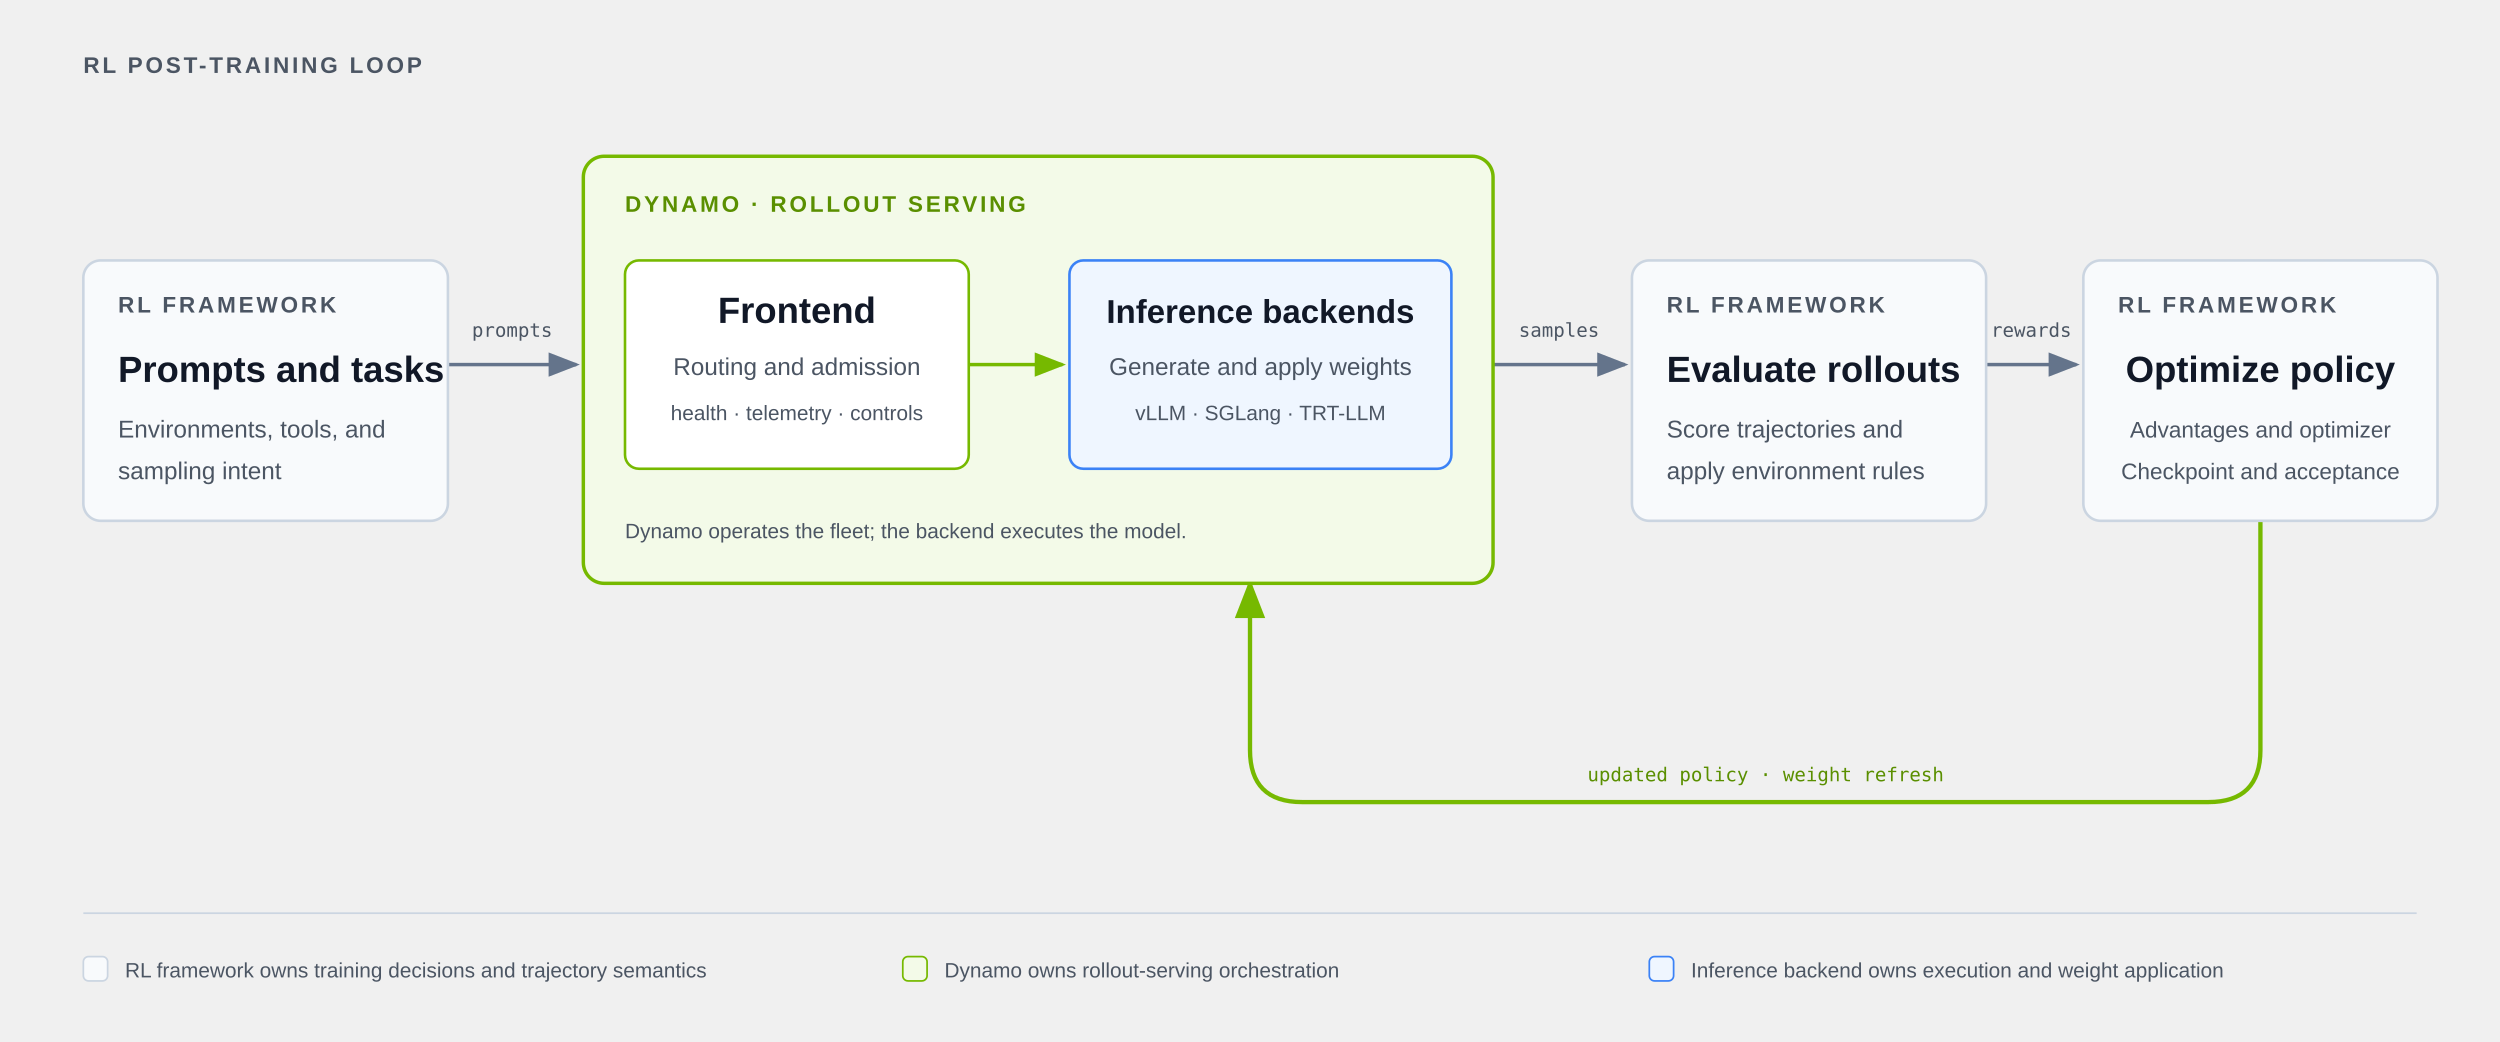
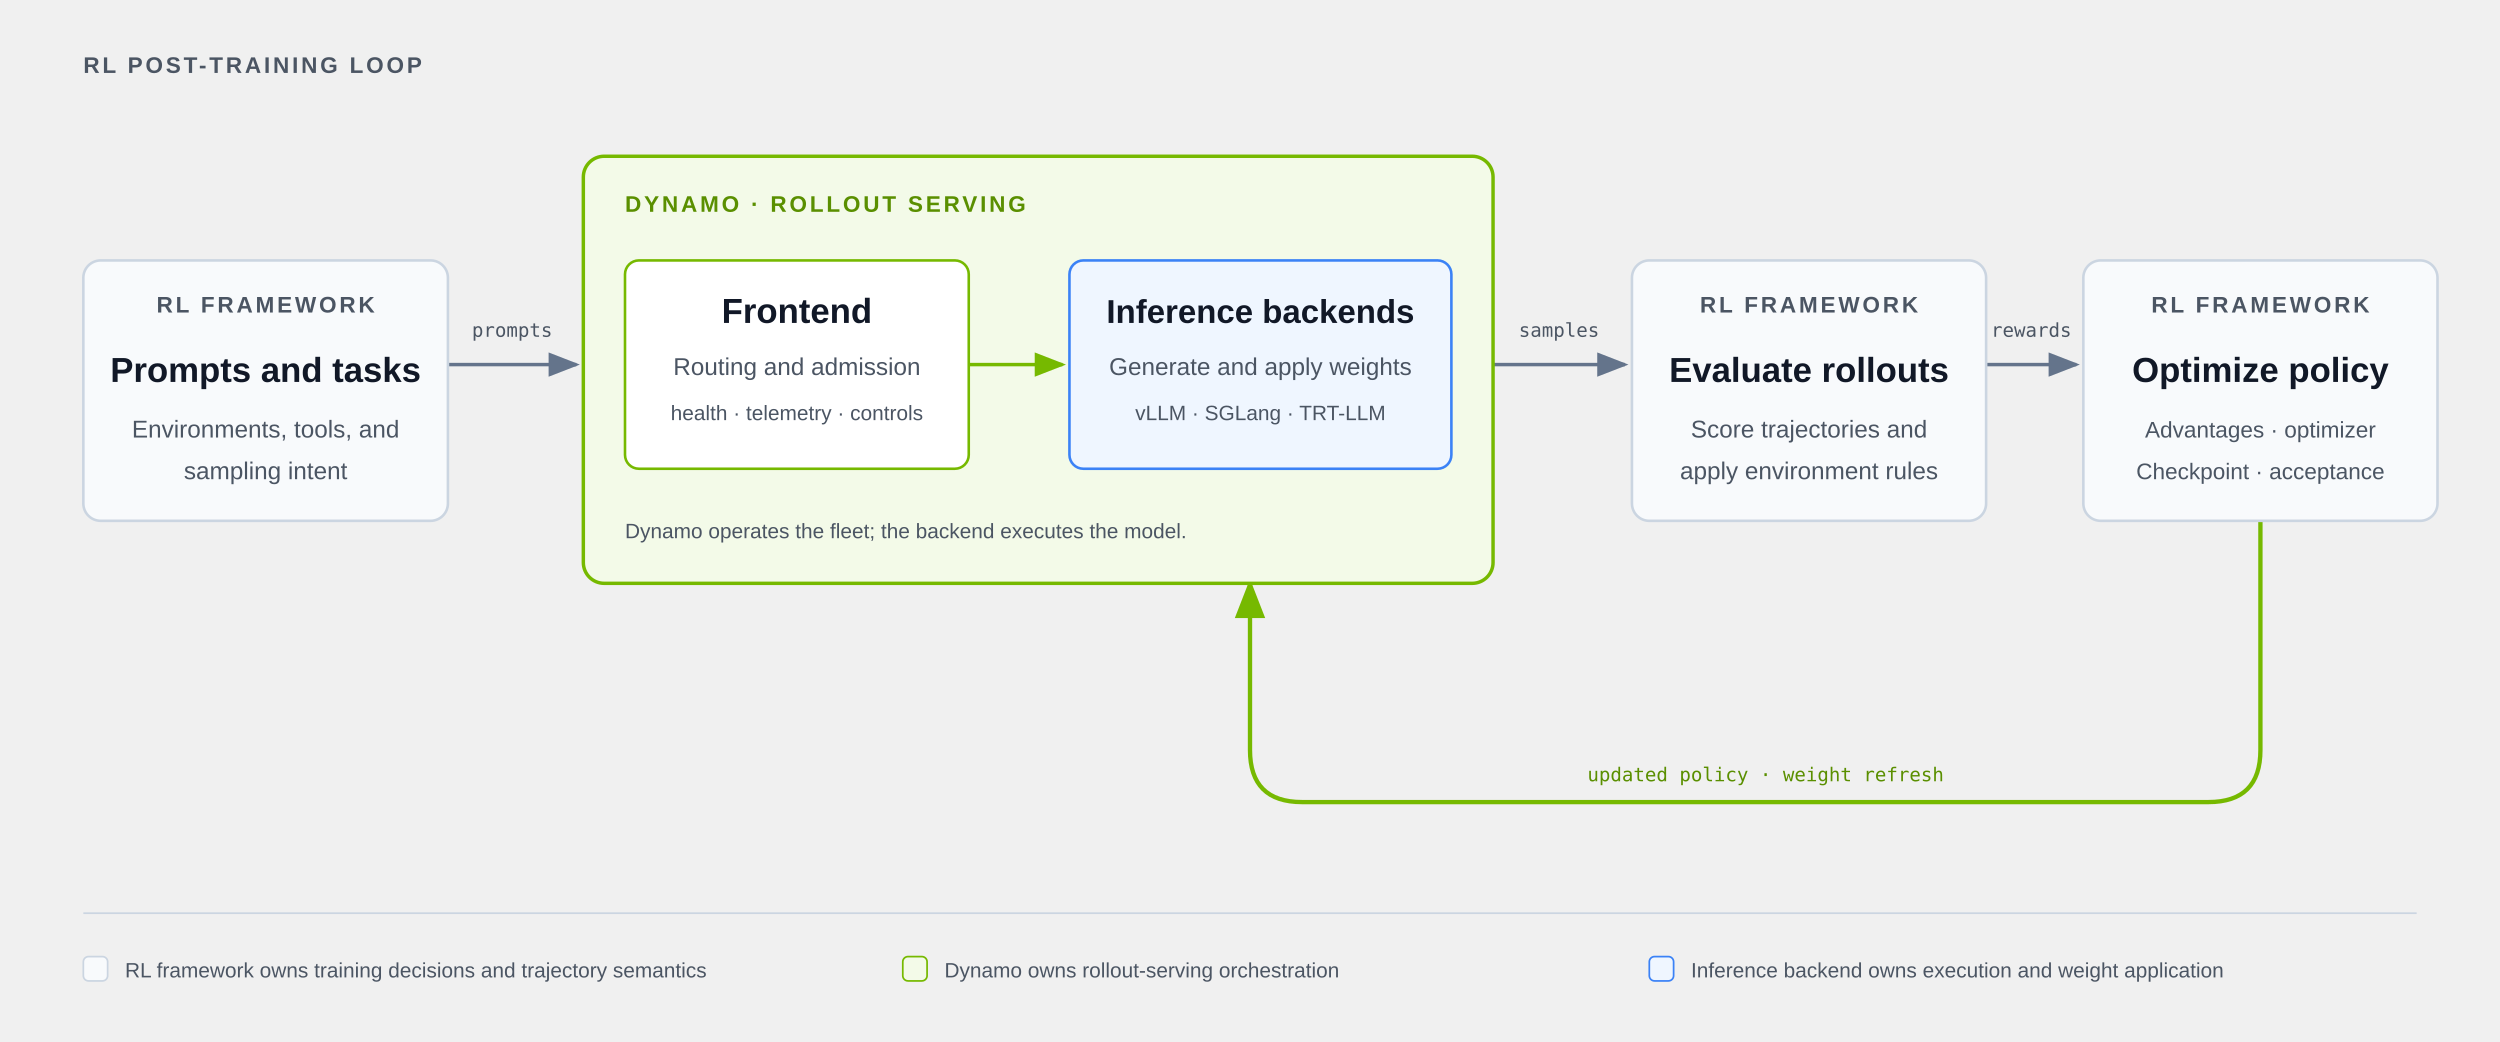
<svg xmlns="http://www.w3.org/2000/svg" width="1440" height="600" viewBox="0 0 1440 600" role="img" aria-labelledby="title description">
  <style>
    text { font-family: Arial, Helvetica, sans-serif; fill: #111827; }
    .muted { fill: #4b5563; }
    .accent { fill: #5a8f00; }
    .line { stroke: #64748b; }
    .line-green { stroke: #76b900; }
    .arrow-head { fill: #64748b; }
    .arrow-head-green { fill: #76b900; }
    .panel { fill: #ffffff; }
    .panel-border { stroke: #cbd5e1; }
    .framework { fill: #f8fafc; stroke: #cbd5e1; }
    .dynamo { fill: #f3fae8; stroke: #76b900; }
    .backend { fill: #eff6ff; stroke: #3b82f6; }
    @media (prefers-color-scheme: dark) {
      text { fill: #f8fafc; }
      .muted { fill: #cbd5e1; }
      .accent { fill: #8ed100; }
      .line { stroke: #94a3b8; }
      .line-green { stroke: #8ed100; }
      .arrow-head { fill: #94a3b8; }
      .arrow-head-green { fill: #8ed100; }
      .panel { fill: #0f172a; }
      .panel-border { stroke: #475569; }
      .framework { fill: #111827; stroke: #475569; }
      .dynamo { fill: #17220d; stroke: #8ed100; }
      .backend { fill: #0f1d33; stroke: #60a5fa; }
    }
    .eyebrow { font-size: 13px; font-weight: 700; letter-spacing: 1.6px; }
-     .title { font-size: 21px; font-weight: 700; }
+     .title { font-size: 20px; font-weight: 700; }
    .inner-title { font-size: 19px; font-weight: 700; }
    .body { font-size: 14px; }
    .body-compact { font-size: 13px; }
    .small { font-size: 12px; }
    .arrow-label { font-family: ui-monospace, SFMono-Regular, Consolas, monospace; font-size: 11px; }
  </style>
  <defs>
    <marker id="arrow" markerWidth="9" markerHeight="7" refX="8" refY="3.5" orient="auto">
      <path d="M0,0 L9,3.5 L0,7 Z" class="arrow-head" />
    </marker>
    <marker id="arrow-green" markerWidth="9" markerHeight="7" refX="8" refY="3.5" orient="auto">
      <path d="M0,0 L9,3.5 L0,7 Z" class="arrow-head-green" />
    </marker>
  </defs>
  <text x="48" y="42" class="eyebrow muted">RL POST-TRAINING LOOP</text>
  <line x1="258" y1="210" x2="332" y2="210" class="line" stroke-width="2" marker-end="url(#arrow)" />
  <text x="295" y="194" class="arrow-label muted" text-anchor="middle">prompts</text>
  <line x1="860" y1="210" x2="936" y2="210" class="line" stroke-width="2" marker-end="url(#arrow)" />
  <text x="898" y="194" class="arrow-label muted" text-anchor="middle">samples</text>
  <line x1="1144" y1="210" x2="1196" y2="210" class="line" stroke-width="2" marker-end="url(#arrow)" />
  <text x="1170" y="194" class="arrow-label muted" text-anchor="middle">rewards</text>
  <path d="M 1302 300 L 1302 432 Q 1302 462 1272 462 L 750 462 Q 720 462 720 432 L 720 336" fill="none" class="line-green" stroke-width="2.5" marker-end="url(#arrow-green)" />
  <text x="1017" y="450" class="arrow-label accent" text-anchor="middle">updated policy · weight refresh</text>
  <rect x="48" y="150" width="210" height="150" rx="10" class="framework" stroke-width="1.5" />
-   <text x="68" y="180" class="eyebrow muted">RL FRAMEWORK</text>
-   <text x="68" y="220" class="title">Prompts and tasks</text>
-   <text x="68" y="252" class="body muted">Environments, tools, and</text>
-   <text x="68" y="276" class="body muted">sampling intent</text>
+   <text x="153" y="180" class="eyebrow muted" text-anchor="middle">RL FRAMEWORK</text>
+   <text x="153" y="220" class="title" text-anchor="middle">Prompts and tasks</text>
+   <text x="153" y="252" class="body muted" text-anchor="middle">Environments, tools, and</text>
+   <text x="153" y="276" class="body muted" text-anchor="middle">sampling intent</text>
  <rect x="336" y="90" width="524" height="246" rx="12" class="dynamo" stroke-width="2" />
  <text x="360" y="122" class="eyebrow accent">DYNAMO · ROLLOUT SERVING</text>
  <rect x="360" y="150" width="198" height="120" rx="8" class="panel line-green" stroke-width="1.5" />
  <text x="459" y="186" class="title" text-anchor="middle">Frontend</text>
  <text x="459" y="216" class="body muted" text-anchor="middle">Routing and admission</text>
  <text x="459" y="242" class="small muted" text-anchor="middle">health · telemetry · controls</text>
  <line x1="558" y1="210" x2="612" y2="210" class="line-green" stroke-width="2" marker-end="url(#arrow-green)" />
  <rect x="616" y="150" width="220" height="120" rx="8" class="backend" stroke-width="1.5" />
  <text x="726" y="186" class="inner-title" text-anchor="middle">Inference backends</text>
  <text x="726" y="216" class="body muted" text-anchor="middle">Generate and apply weights</text>
  <text x="726" y="242" class="small muted" text-anchor="middle">vLLM · SGLang · TRT-LLM</text>
  <text x="360" y="310" class="small muted">Dynamo operates the fleet; the backend executes the model.</text>
  <rect x="940" y="150" width="204" height="150" rx="10" class="framework" stroke-width="1.5" />
-   <text x="960" y="180" class="eyebrow muted">RL FRAMEWORK</text>
-   <text x="960" y="220" class="title">Evaluate rollouts</text>
-   <text x="960" y="252" class="body muted">Score trajectories and</text>
-   <text x="960" y="276" class="body muted">apply environment rules</text>
+   <text x="1042" y="180" class="eyebrow muted" text-anchor="middle">RL FRAMEWORK</text>
+   <text x="1042" y="220" class="title" text-anchor="middle">Evaluate rollouts</text>
+   <text x="1042" y="252" class="body muted" text-anchor="middle">Score trajectories and</text>
+   <text x="1042" y="276" class="body muted" text-anchor="middle">apply environment rules</text>
  <rect x="1200" y="150" width="204" height="150" rx="10" class="framework" stroke-width="1.5" />
-   <text x="1220" y="180" class="eyebrow muted">RL FRAMEWORK</text>
+   <text x="1302" y="180" class="eyebrow muted" text-anchor="middle">RL FRAMEWORK</text>
  <text x="1302" y="220" class="title" text-anchor="middle">Optimize policy</text>
-   <text x="1302" y="252" class="body-compact muted" text-anchor="middle">Advantages and optimizer</text>
-   <text x="1302" y="276" class="body-compact muted" text-anchor="middle">Checkpoint and acceptance</text>
+   <text x="1302" y="252" class="body-compact muted" text-anchor="middle">Advantages · optimizer</text>
+   <text x="1302" y="276" class="body-compact muted" text-anchor="middle">Checkpoint · acceptance</text>
  <line x1="48" y1="526" x2="1392" y2="526" class="panel-border" stroke-width="1" />
  <rect x="48" y="551" width="14" height="14" rx="3" class="framework" />
  <text x="72" y="563" class="small muted">RL framework owns training decisions and trajectory semantics</text>
  <rect x="520" y="551" width="14" height="14" rx="3" class="dynamo" />
  <text x="544" y="563" class="small muted">Dynamo owns rollout-serving orchestration</text>
  <rect x="950" y="551" width="14" height="14" rx="3" class="backend" />
  <text x="974" y="563" class="small muted">Inference backend owns execution and weight application</text>
</svg>
